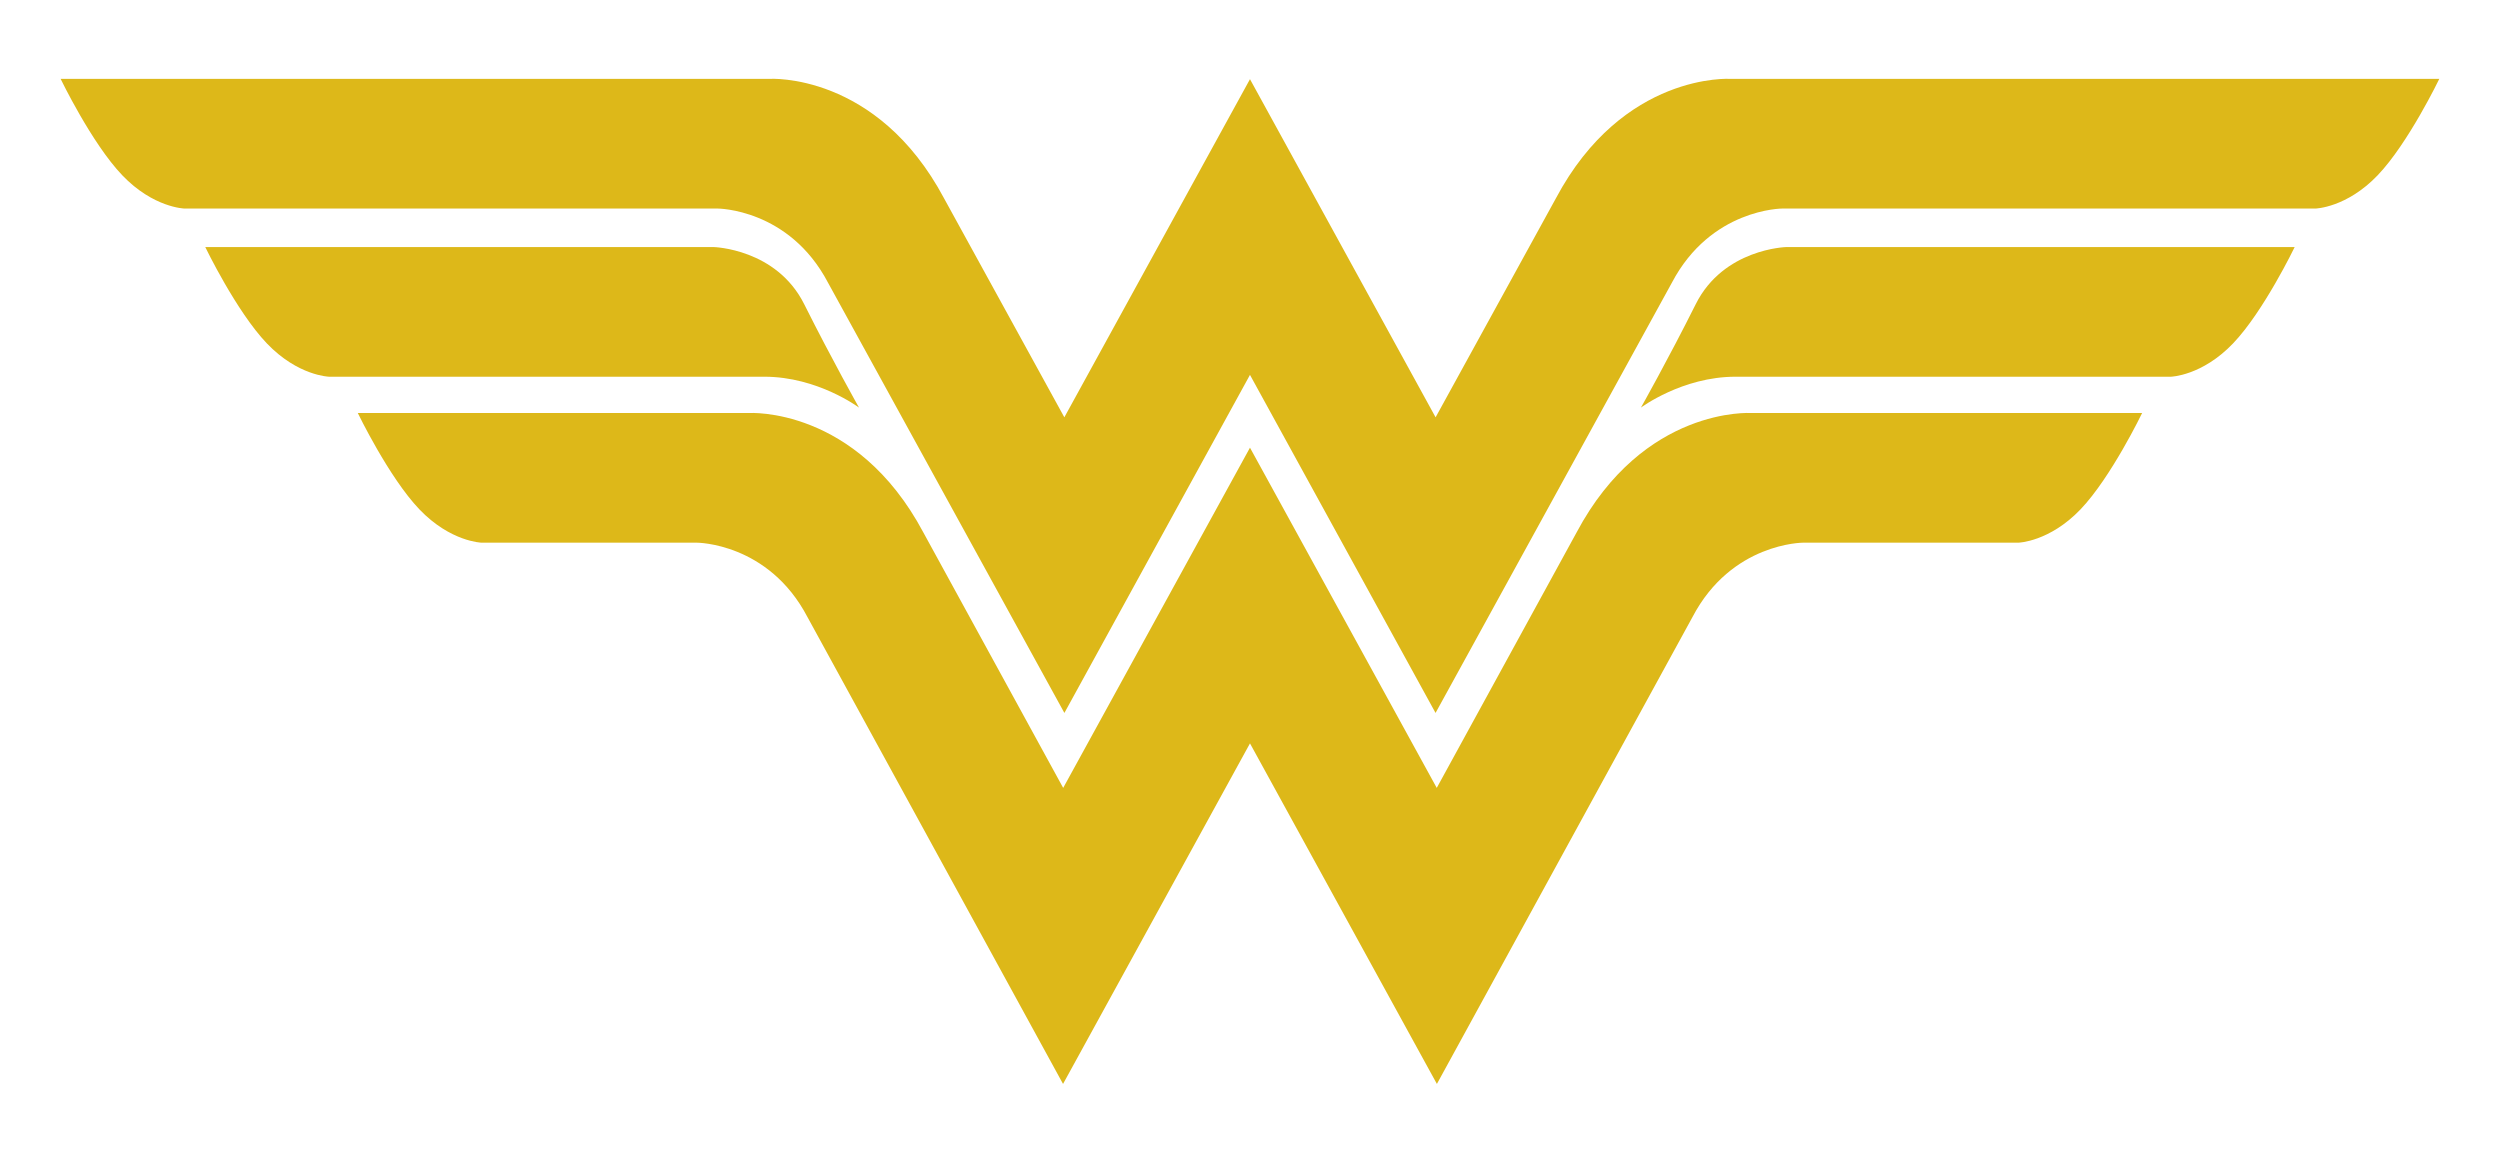
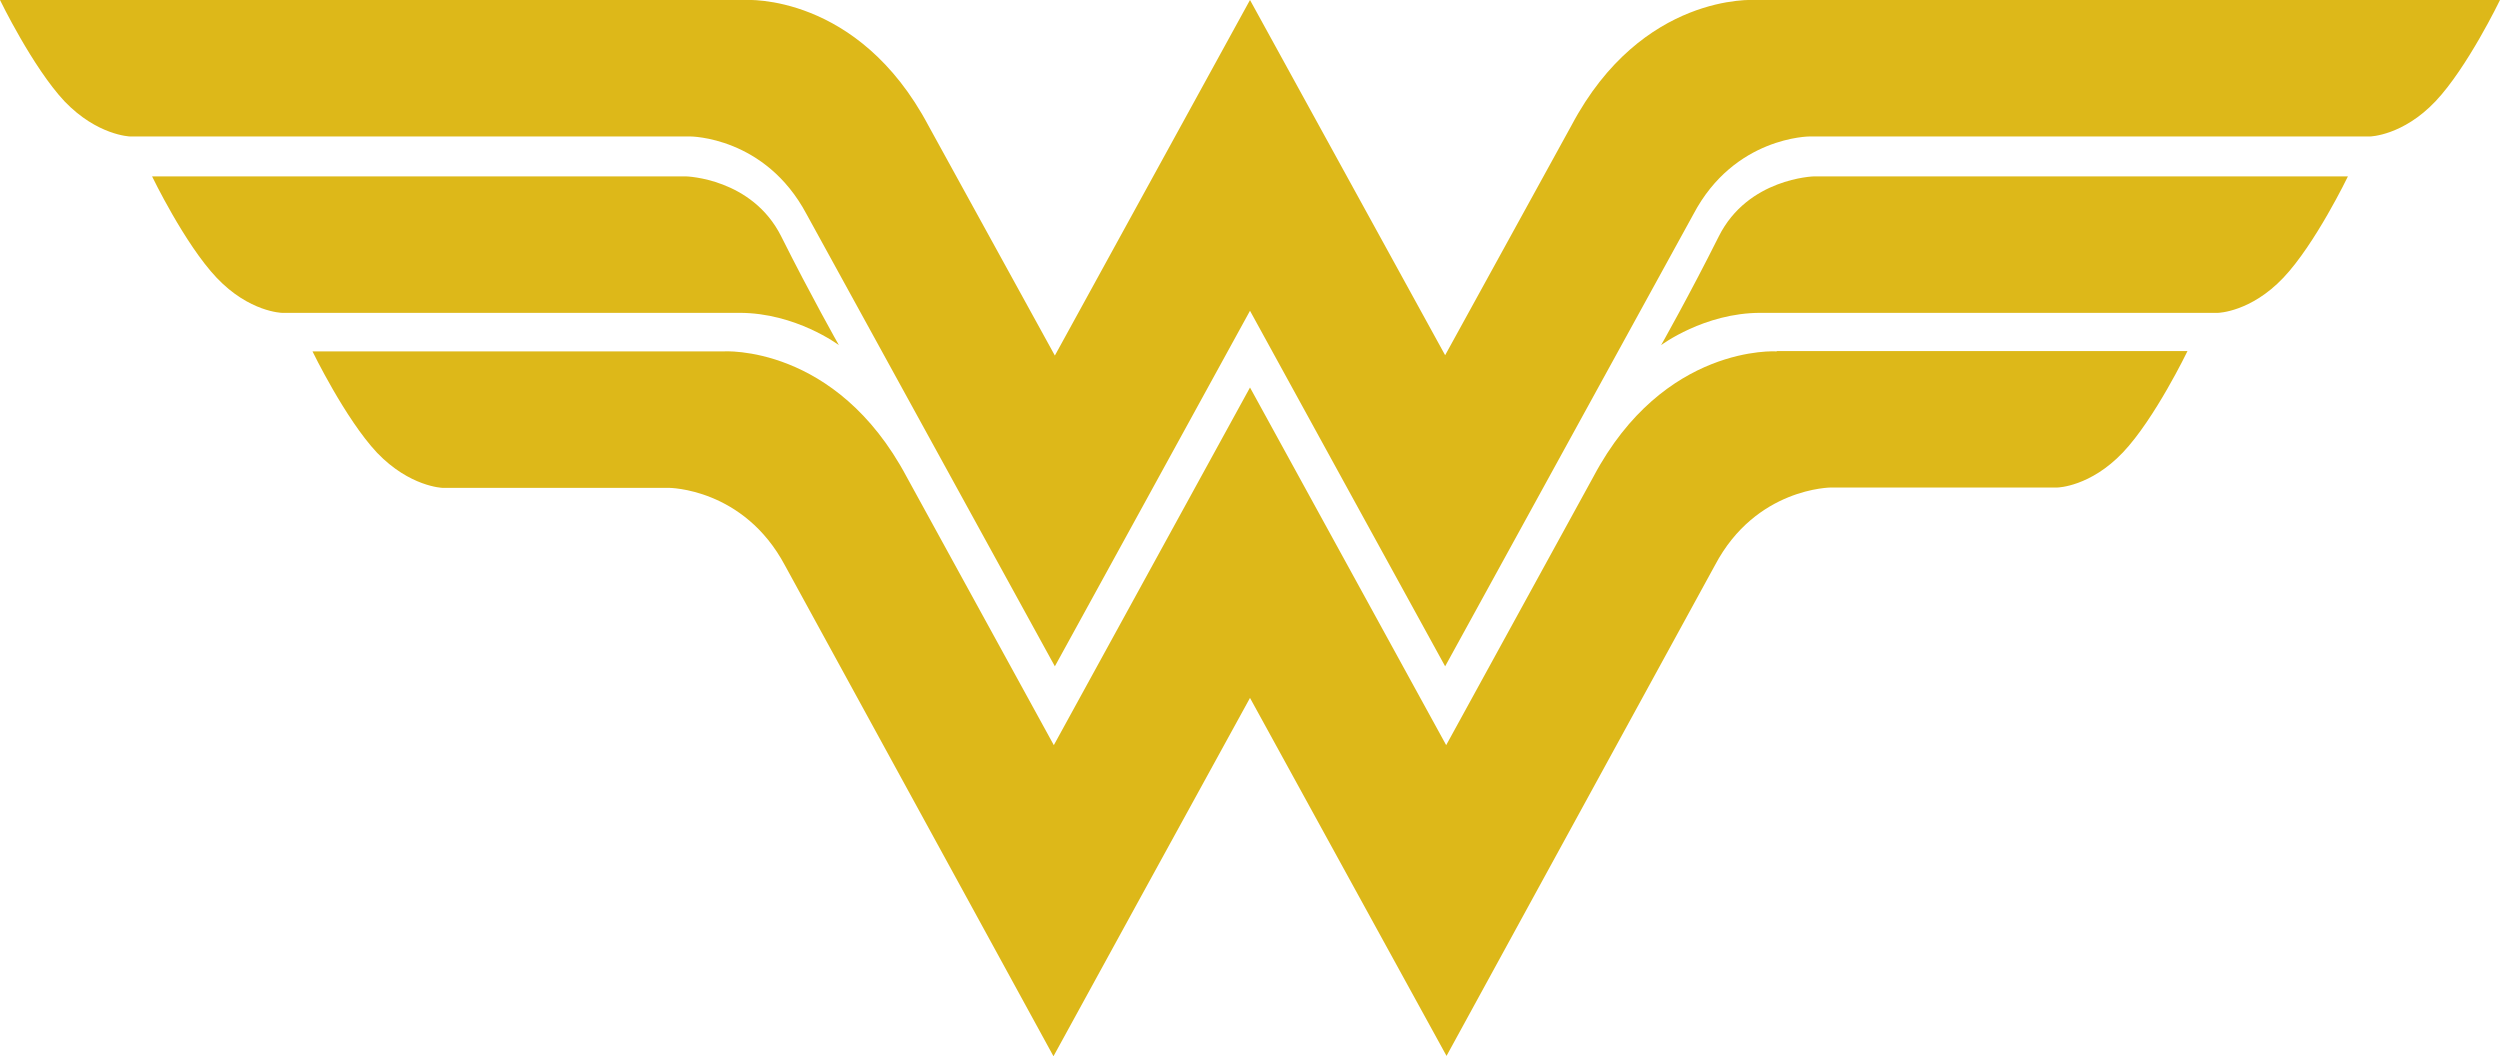
- <svg xmlns="http://www.w3.org/2000/svg" version="1.1" id="svg4305" x="0px" y="0px" width="1000px" height="465.305px" viewBox="0 0 1000 465.305" enable-background="new 0 0 1000 465.305" xml:space="preserve">
-   <g id="layer1" transform="translate(0,-587.0561)">
-     <path id="path48" fill="none" d="M975.734,603.361H692.611c-0.358-0.013-0.907-0.023-1.634-0.023   c-8.736,0-53.758,2.692-81.987,55.732l-34.738,63.247l-60.892-110.92l-13.364-24.342l-13.373,24.342l-60.899,110.92l-34.633-63.07   c-28.339-53.218-73.36-55.91-82.104-55.91c-0.702,0-1.252,0.01-1.619,0.023H0l10.517,21.857   c1.375,2.86,13.836,28.345,27.353,42.466c9.569,10.008,19.447,14.44,26.467,16.415l4.041,8.392   c1.375,2.86,13.847,28.34,27.353,42.47c11.613,12.146,23.684,16.092,30.518,17.394l3.145,6.523   c1.38,2.847,13.847,28.331,27.357,42.453c16.312,17.062,33.575,17.996,35.891,18.04h85.934c0.815,0.023,19.998,0.797,31.015,21.787   l69.822,127.571l32.435,59.227l13.359,24.389l13.373-24.377l32.48-59.19l28.924-52.69l28.938,52.69l32.48,59.19l13.373,24.396   l13.359-24.408l32.423-59.227l69.956-127.806c10.894-20.755,30.076-21.53,30.691-21.552h86.53   c1.922-0.044,19.183-0.979,35.501-18.041c13.506-14.121,25.971-39.605,27.353-42.453l3.126-6.5   c6.66-1.267,18.829-5.172,30.541-17.416c13.497-14.13,25.963-39.609,27.335-42.47l4.03-8.36c6.947-1.966,16.871-6.39,26.488-16.446   c13.507-14.121,25.972-39.605,27.354-42.466L1000,603.361H975.734" />
-     <path id="path50" fill="#DDB819" d="M305.784,737.742H131.625c0,0-12.443-0.31-24.879-13.32   c-12.223-12.788-24.639-38.542-24.639-38.542h203.342c0,0,25.108,0.616,36.228,22.845c11.127,22.234,21.928,41.373,21.928,41.373   S327.087,737.742,305.784,737.742" />
-     <path id="path52" fill="#DDB819" d="M694.188,737.742h174.168c0,0,12.434-0.31,24.868-13.32   c12.23-12.788,24.643-38.542,24.643-38.542H714.526c0,0-25.107,0.616-36.23,22.845c-11.124,22.234-21.929,41.373-21.929,41.373   S672.893,737.742,694.188,737.742" />
-     <path id="path54" fill="#DDB819" d="M692.186,618.603c0,0-42.909-2.776-69.845,47.811   l-48.104,87.567l-74.246-135.258L425.734,753.98l-48.099-87.567c-26.939-50.587-69.85-47.811-69.85-47.811H24.251   c0,0,12.412,25.758,24.642,38.547c12.436,13.019,24.872,13.324,24.872,13.324h213.279c0,0,28.613,0,44.191,29.708l62.041,112.927   l32.481,59.125l32.458-59.138l41.775-76.089l41.766,76.089l32.463,59.138l32.48-59.125l62.029-112.927   c15.587-29.708,44.198-29.708,44.198-29.708h213.285c0,0,12.431-0.305,24.873-13.324c12.227-12.789,24.635-38.547,24.635-38.547   H692.186" />
-     <path id="path56" fill="#DDB819" d="M700.467,752.262c0,0-42.914-2.781-69.85,47.802   l-55.919,102.153l-74.707-136.09l-74.718,136.09l-55.918-102.153c-26.931-50.583-69.846-47.802-69.846-47.802H143.121   c0,0,12.417,25.75,24.64,38.538c12.442,13.01,24.879,13.329,24.879,13.329h86.135c0,0,28.604,0,44.185,29.704l69.833,127.57   l32.422,59.228l32.488-59.191l42.289-77.033l42.279,77.033l32.489,59.191l32.423-59.228l69.832-127.57   c15.583-29.704,44.188-29.704,44.188-29.704h86.137c0,0,12.426-0.319,24.873-13.329c12.226-12.789,24.638-38.538,24.638-38.538   H700.467" />
-   </g>
+ <svg xmlns="http://www.w3.org/2000/svg" version="1.1" id="svg4305" x="0px" y="0px" width="720px" height="304.1px" viewBox="-291 143 720 304.1" style="enable-background:new -291 143 720 304.1;" xml:space="preserve">
+   <style type="text/css">
+ 	.st0{fill:#DDB819;}
+ </style>
+   <path id="layer1" class="st0" d="M-78,233.1h-131.8c0,0-9.4-0.2-18.8-10.1  c-9.2-9.7-18.6-29.2-18.6-29.2h153.8c0,0,19,0.5,27.4,17.3s16.6,31.3,16.6,31.3S-61.8,233.1-78,233.1 M216,233.1h131.8  c0,0,9.4-0.2,18.8-10.1c9.2-9.7,18.6-29.2,18.6-29.2H231.4c0,0-19,0.5-27.4,17.3c-8.4,16.8-16.6,31.3-16.6,31.3  S199.8,233.1,216,233.1 M214.4,143c0,0-32.5-2.2-52.8,36.1l-36.4,66.2L69,143L12.8,245.4l-36.4-66.2C-43.9,140.9-76.3,143-76.3,143  H-291c0,0,9.4,19.4,18.6,29.2c9.4,9.8,18.8,10.1,18.8,10.1h161.4c0,0,21.6,0,33.5,22.4l46.9,85.4l24.6,44.8l24.6-44.8L69,232.5  l31.6,57.6l24.6,44.8l24.6-44.8l46.9-85.4c11.8-22.4,33.5-22.4,33.5-22.4h161.4c0,0,9.4-0.2,18.8-10.1c9.2-9.7,18.6-29.2,18.6-29.2  H214.4 M220.7,244.2c0,0-32.5-2.2-52.8,36.1l-42.4,77.3L69,254.6l-56.5,103l-42.4-77.3c-20.4-38.3-52.8-36.1-52.8-36.1H-201  c0,0,9.4,19.4,18.6,29.2c9.4,9.8,18.8,10.1,18.8,10.1h65.2c0,0,21.6,0,33.5,22.4l52.8,96.5l24.5,44.8L37,402.3L69,344l32,58.3  l24.6,44.8l24.5-44.8l52.8-96.5c11.8-22.4,33.5-22.4,33.5-22.4h65.2c0,0,9.4-0.2,18.8-10.1c9.2-9.7,18.6-29.2,18.6-29.2H220.7" />
</svg>
